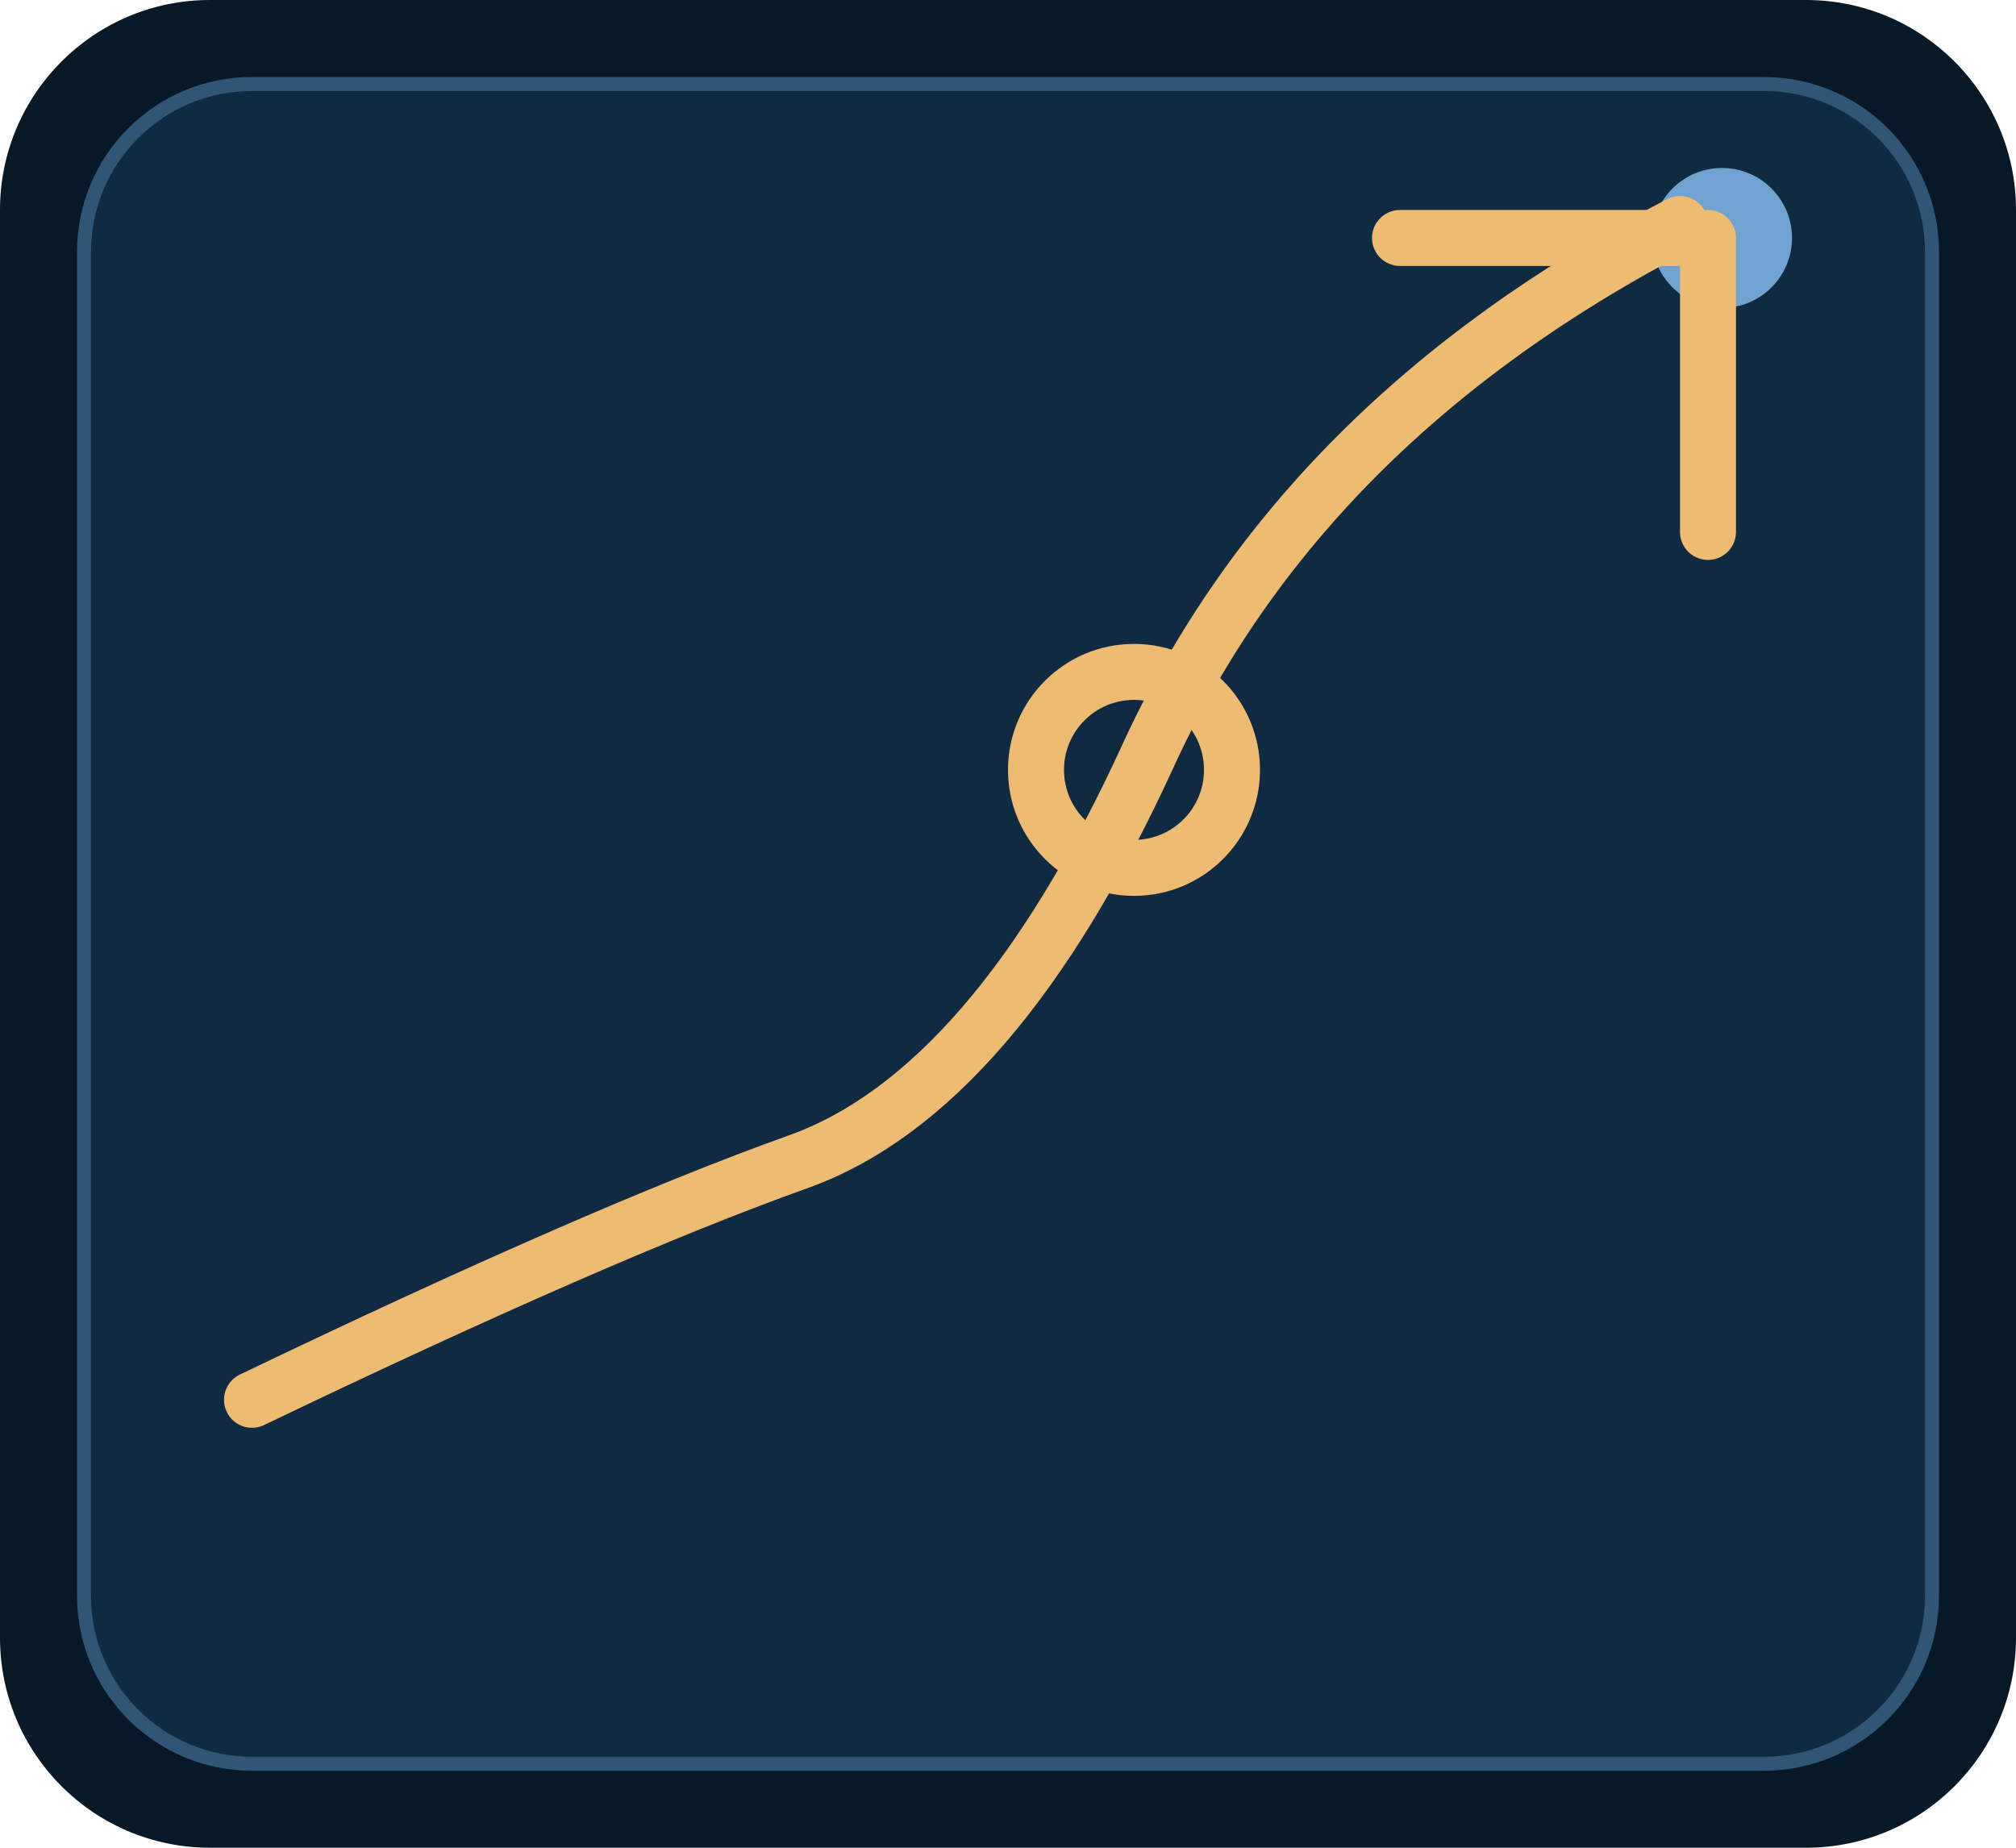
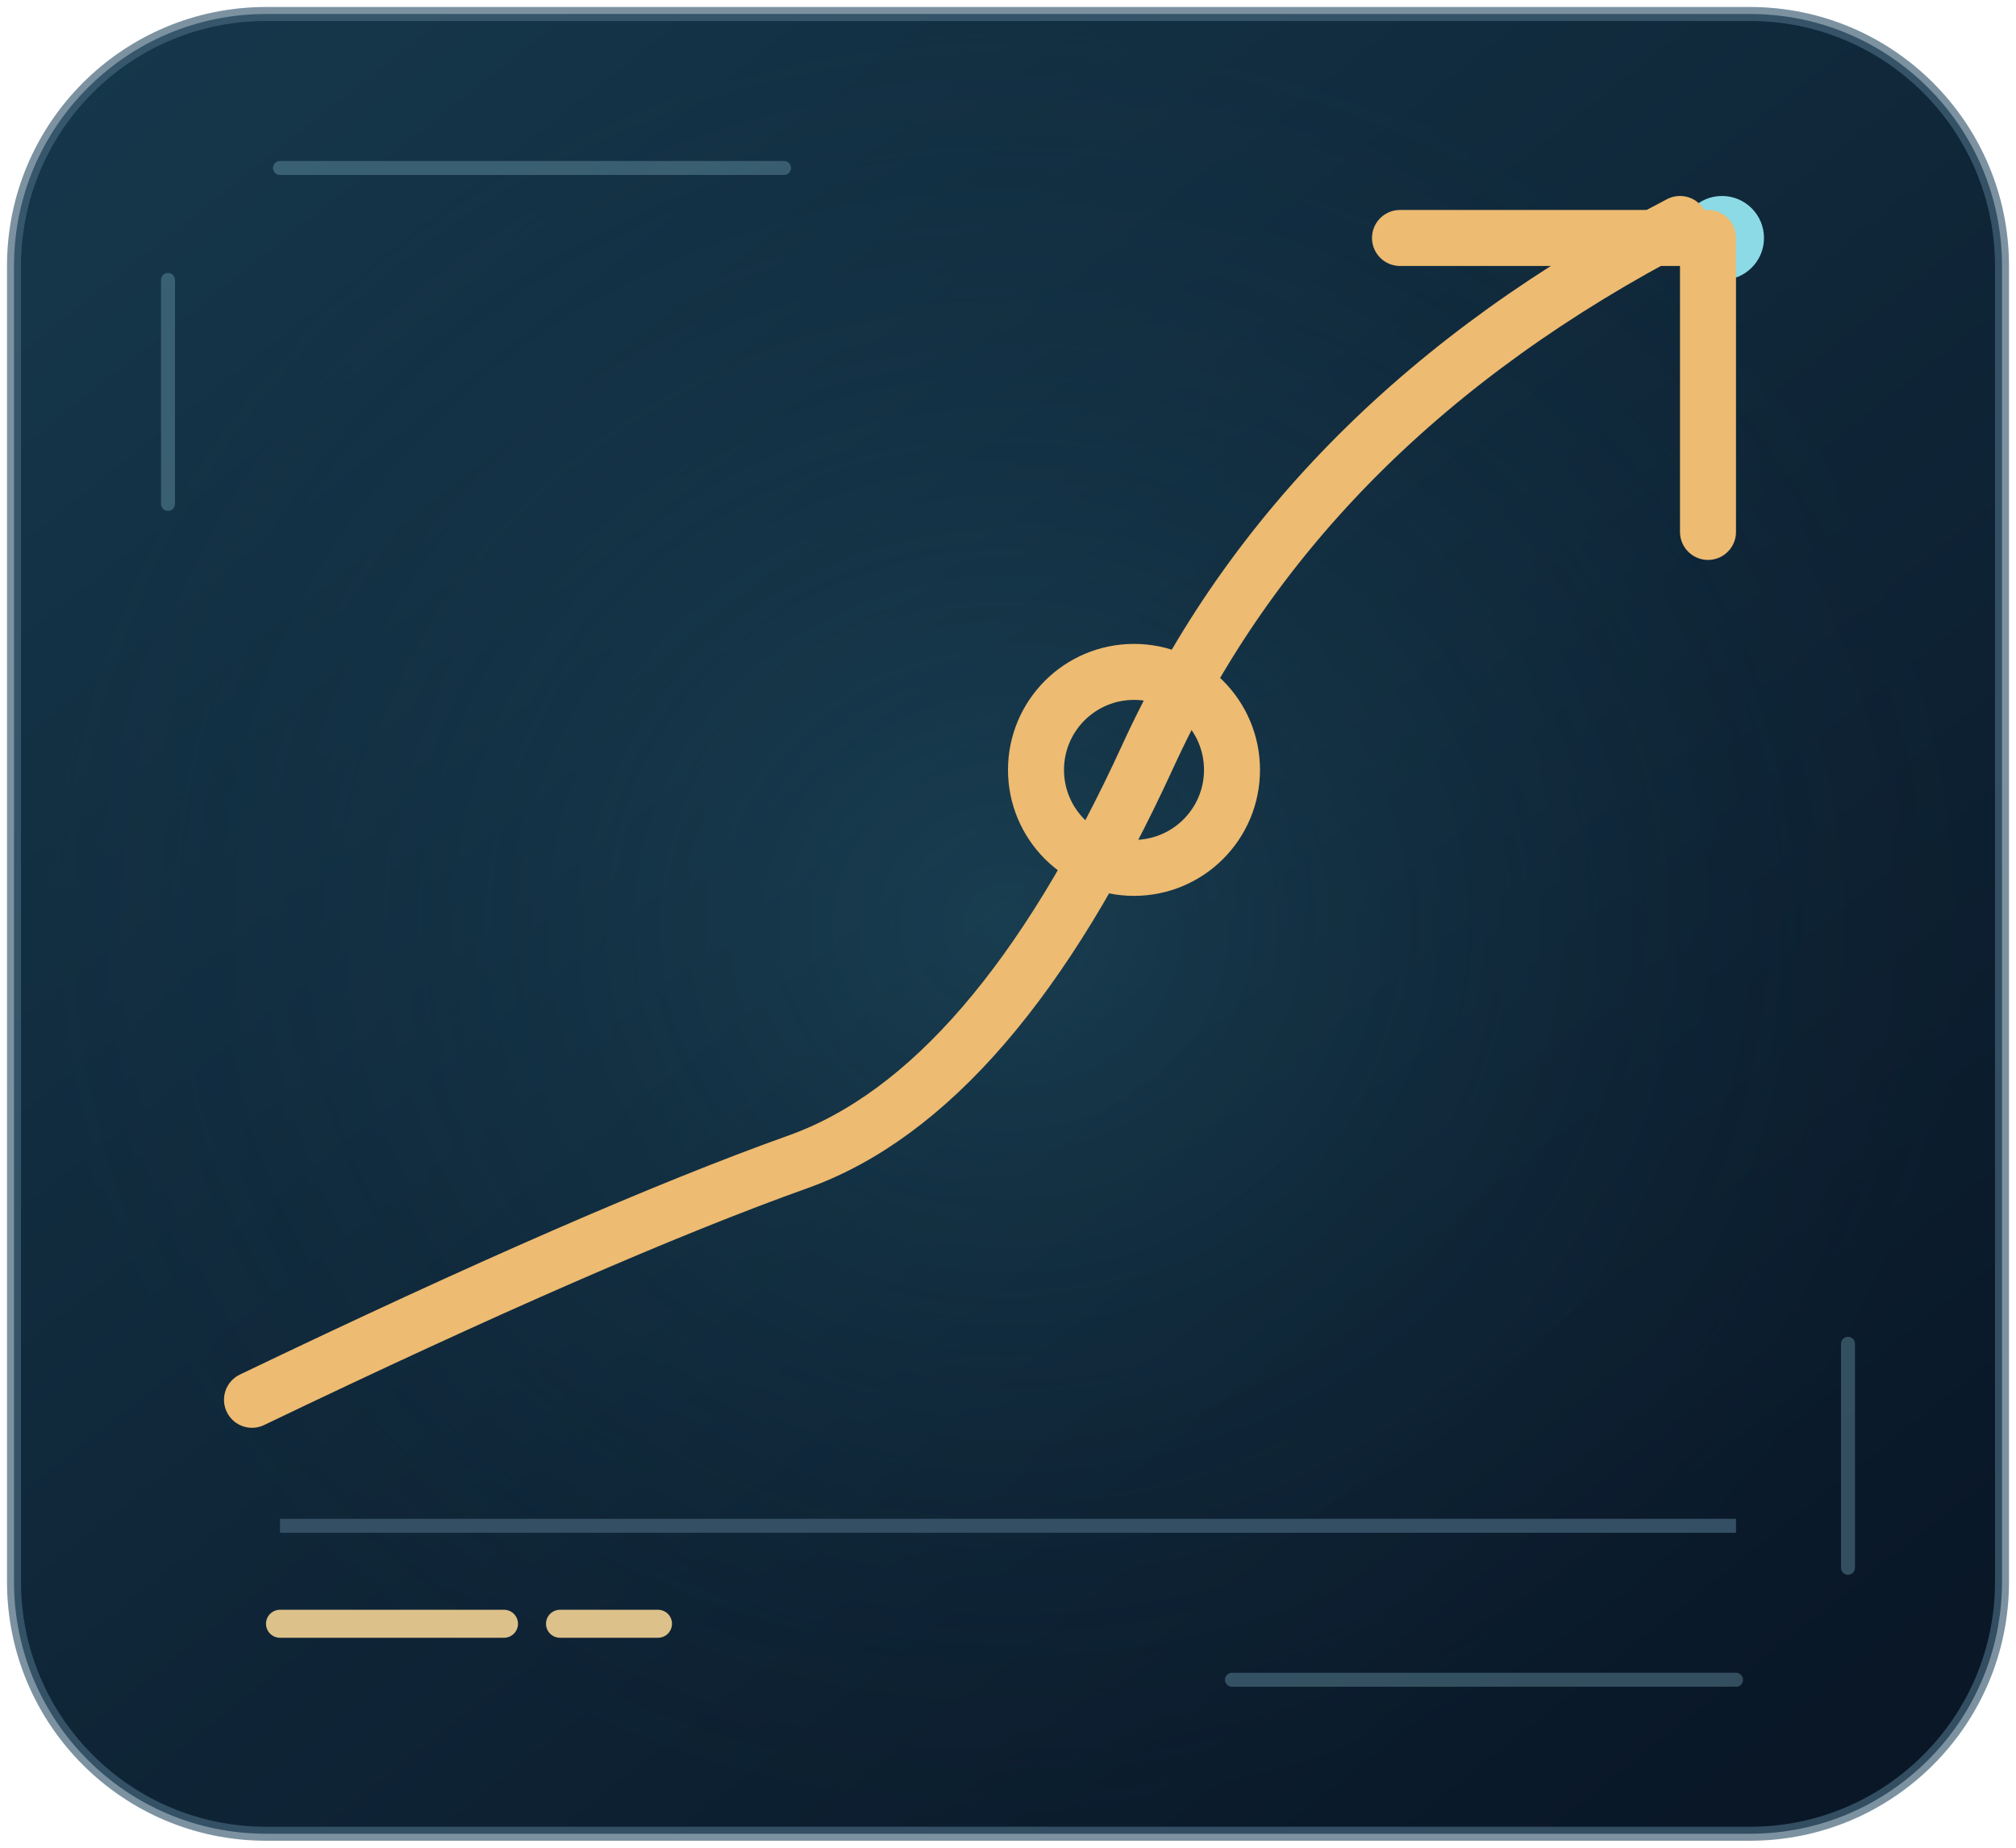
<svg xmlns="http://www.w3.org/2000/svg" viewBox="0 0 144 132" role="img" aria-labelledby="title">
-   <rect width="144" height="132" rx="15" fill="#071827" />
-   <rect x="6" y="6" width="132" height="120" rx="12" fill="#102a41" stroke="#315574" />
-   <circle cx="123" cy="17" r="5" fill="#88c2f5" opacity=".8" />
+   <defs>
+     <linearGradient id="plate" x2=".85" y2="1">
+       <stop stop-color="#16384c" />
+       <stop offset="1" stop-color="#091727" />
+     </linearGradient>
+     <radialGradient id="light">
+       <stop stop-color="#3a90a4" stop-opacity=".22" />
+       <stop offset="1" stop-color="#1a425b" stop-opacity="0" />
+     </radialGradient>
+   </defs>
+   <rect x="1" y="1" width="142" height="130" rx="18" fill="url(#plate)" stroke="#45647a" stroke-opacity=".7" />
+   <rect x="2" y="2" width="140" height="128" rx="17" fill="url(#light)" />
+   <path d="M20 12h36M12 20v16M124 120h-36M132 112V96" stroke="#7eb2c4" stroke-opacity=".35" stroke-linecap="round" />
+   <path d="M20 109h104" stroke="#344f64" />
+   <path d="M20 116h16M40 116h7" stroke="#ddc18a" stroke-width="2" stroke-linecap="round" />
+   <circle cx="123" cy="17" r="3" fill="#8cdae5" />
  <g fill="none" stroke="#edbb71" stroke-width="4" stroke-linecap="round" stroke-linejoin="round">
    <path d="M18 100q25-12 39-17t25-29 38-38" />
    <path d="M100 17h22v21" />
    <circle cx="81" cy="55" r="7" />
  </g>
</svg>
